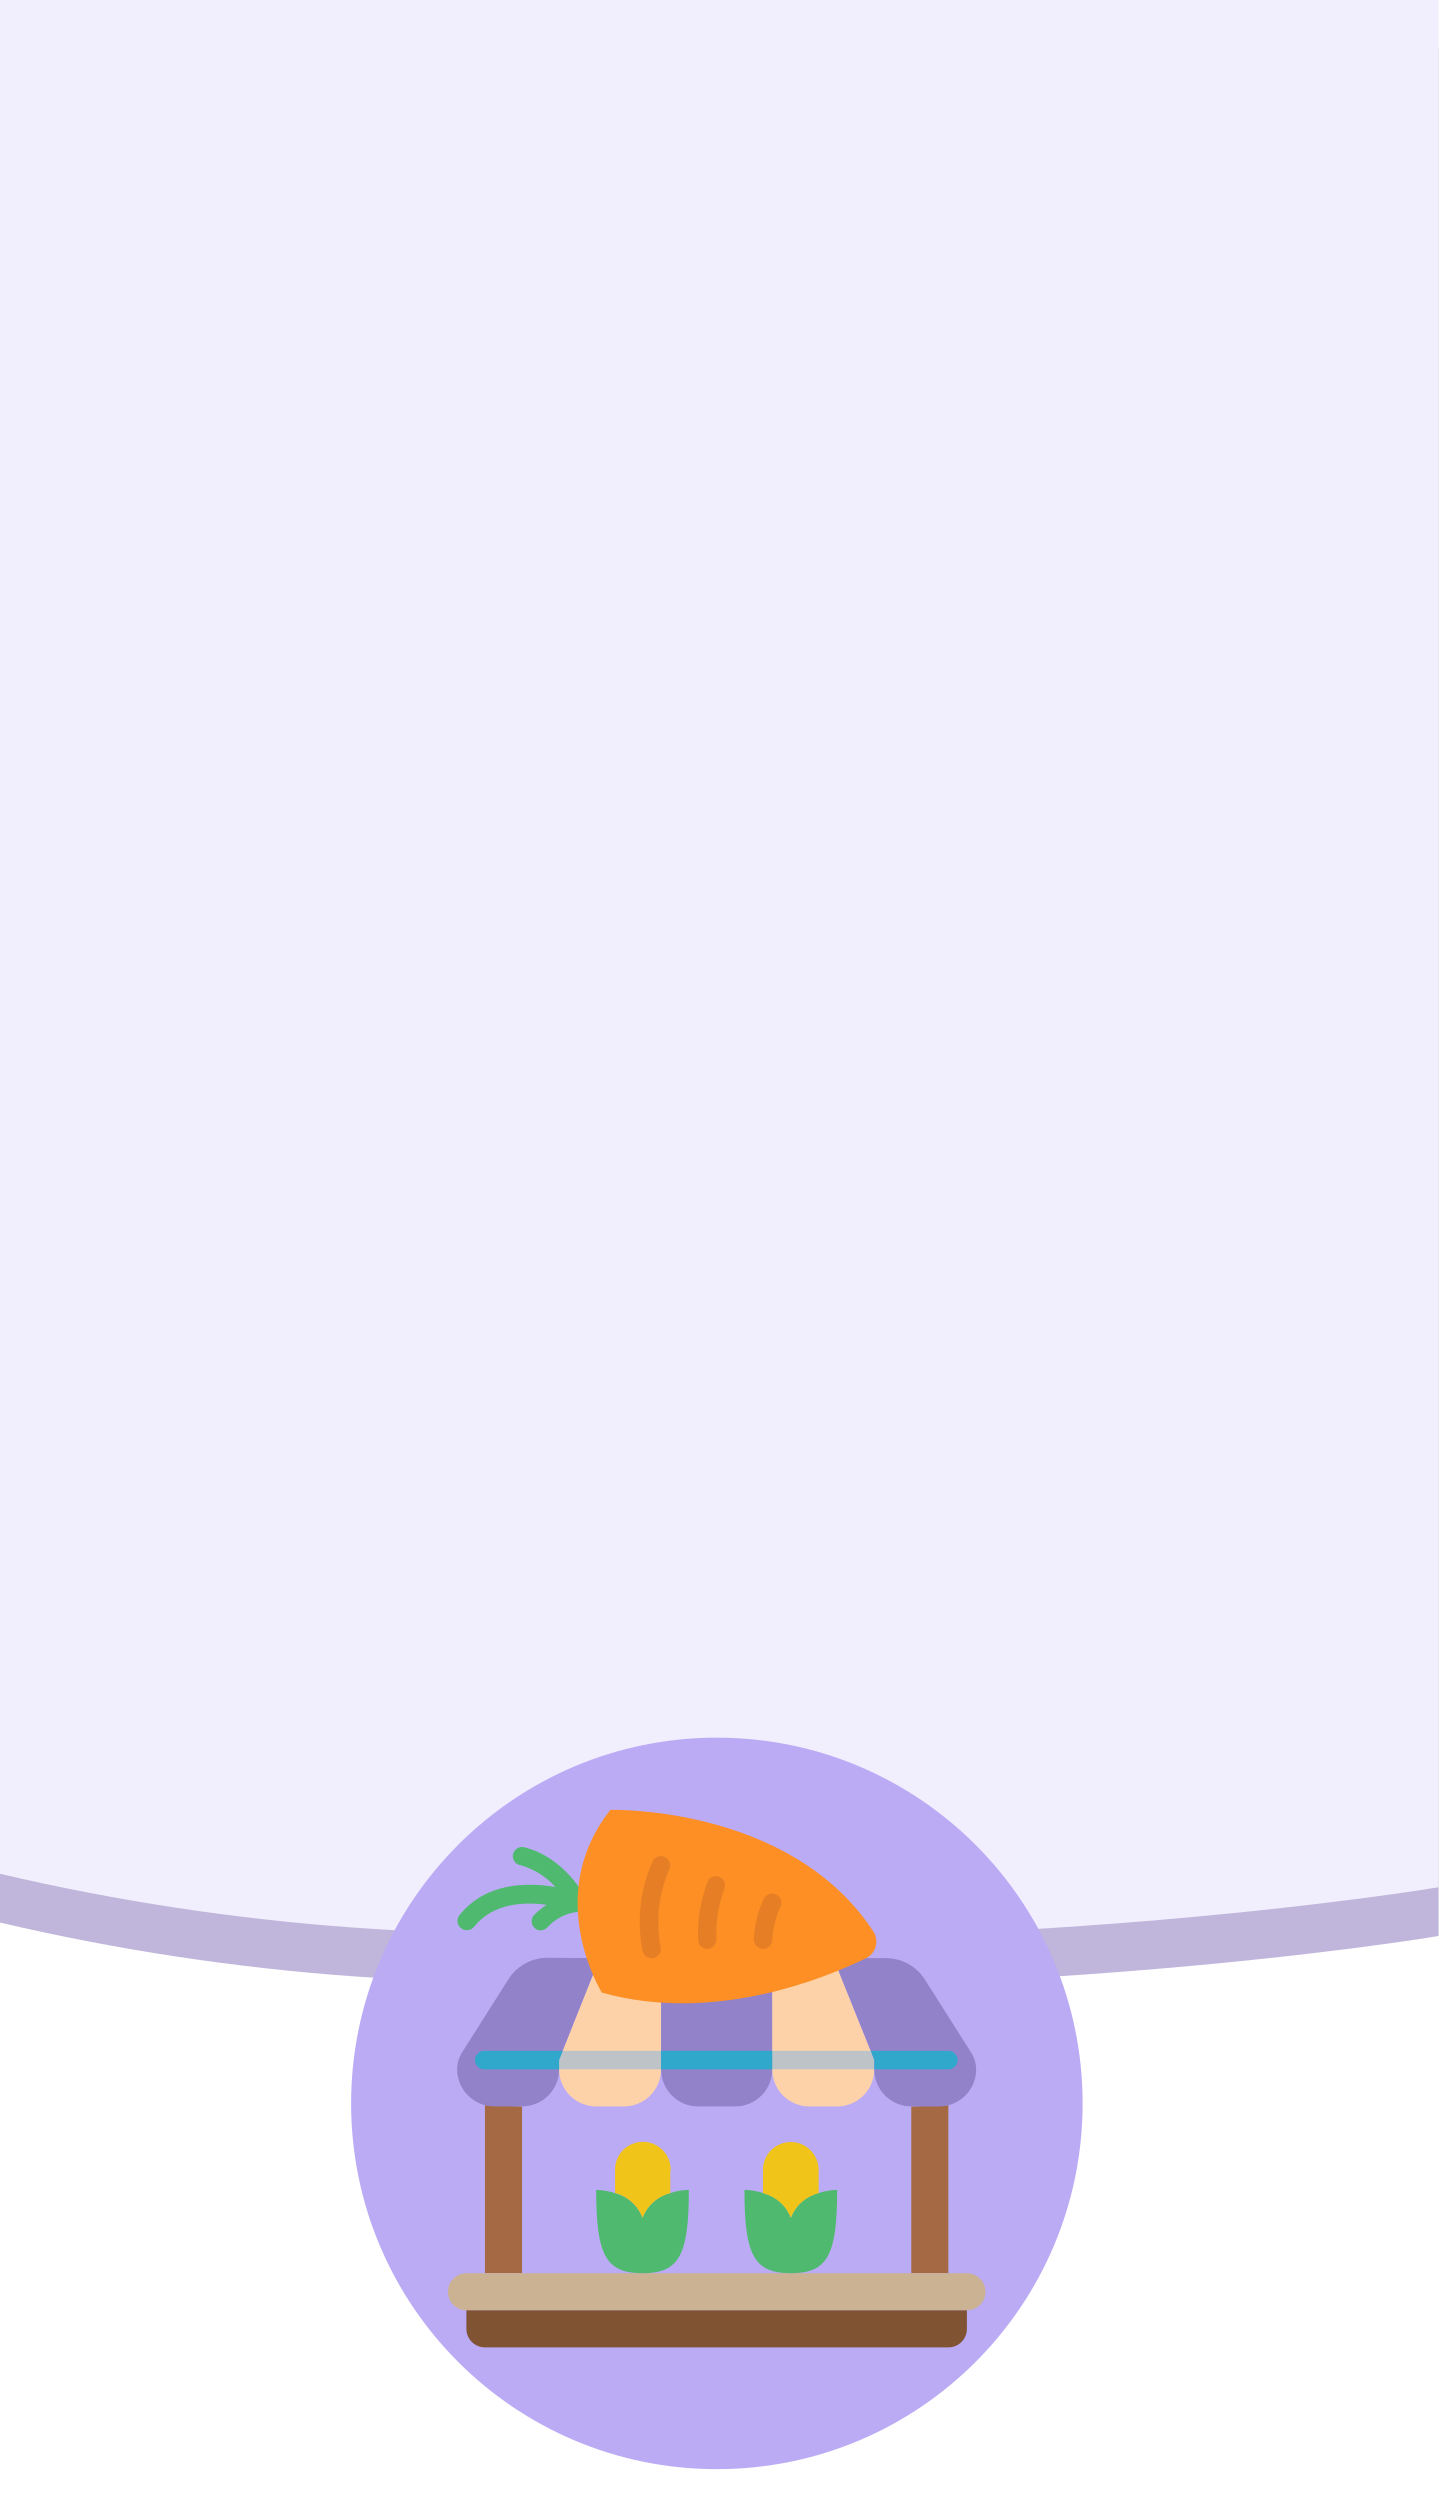
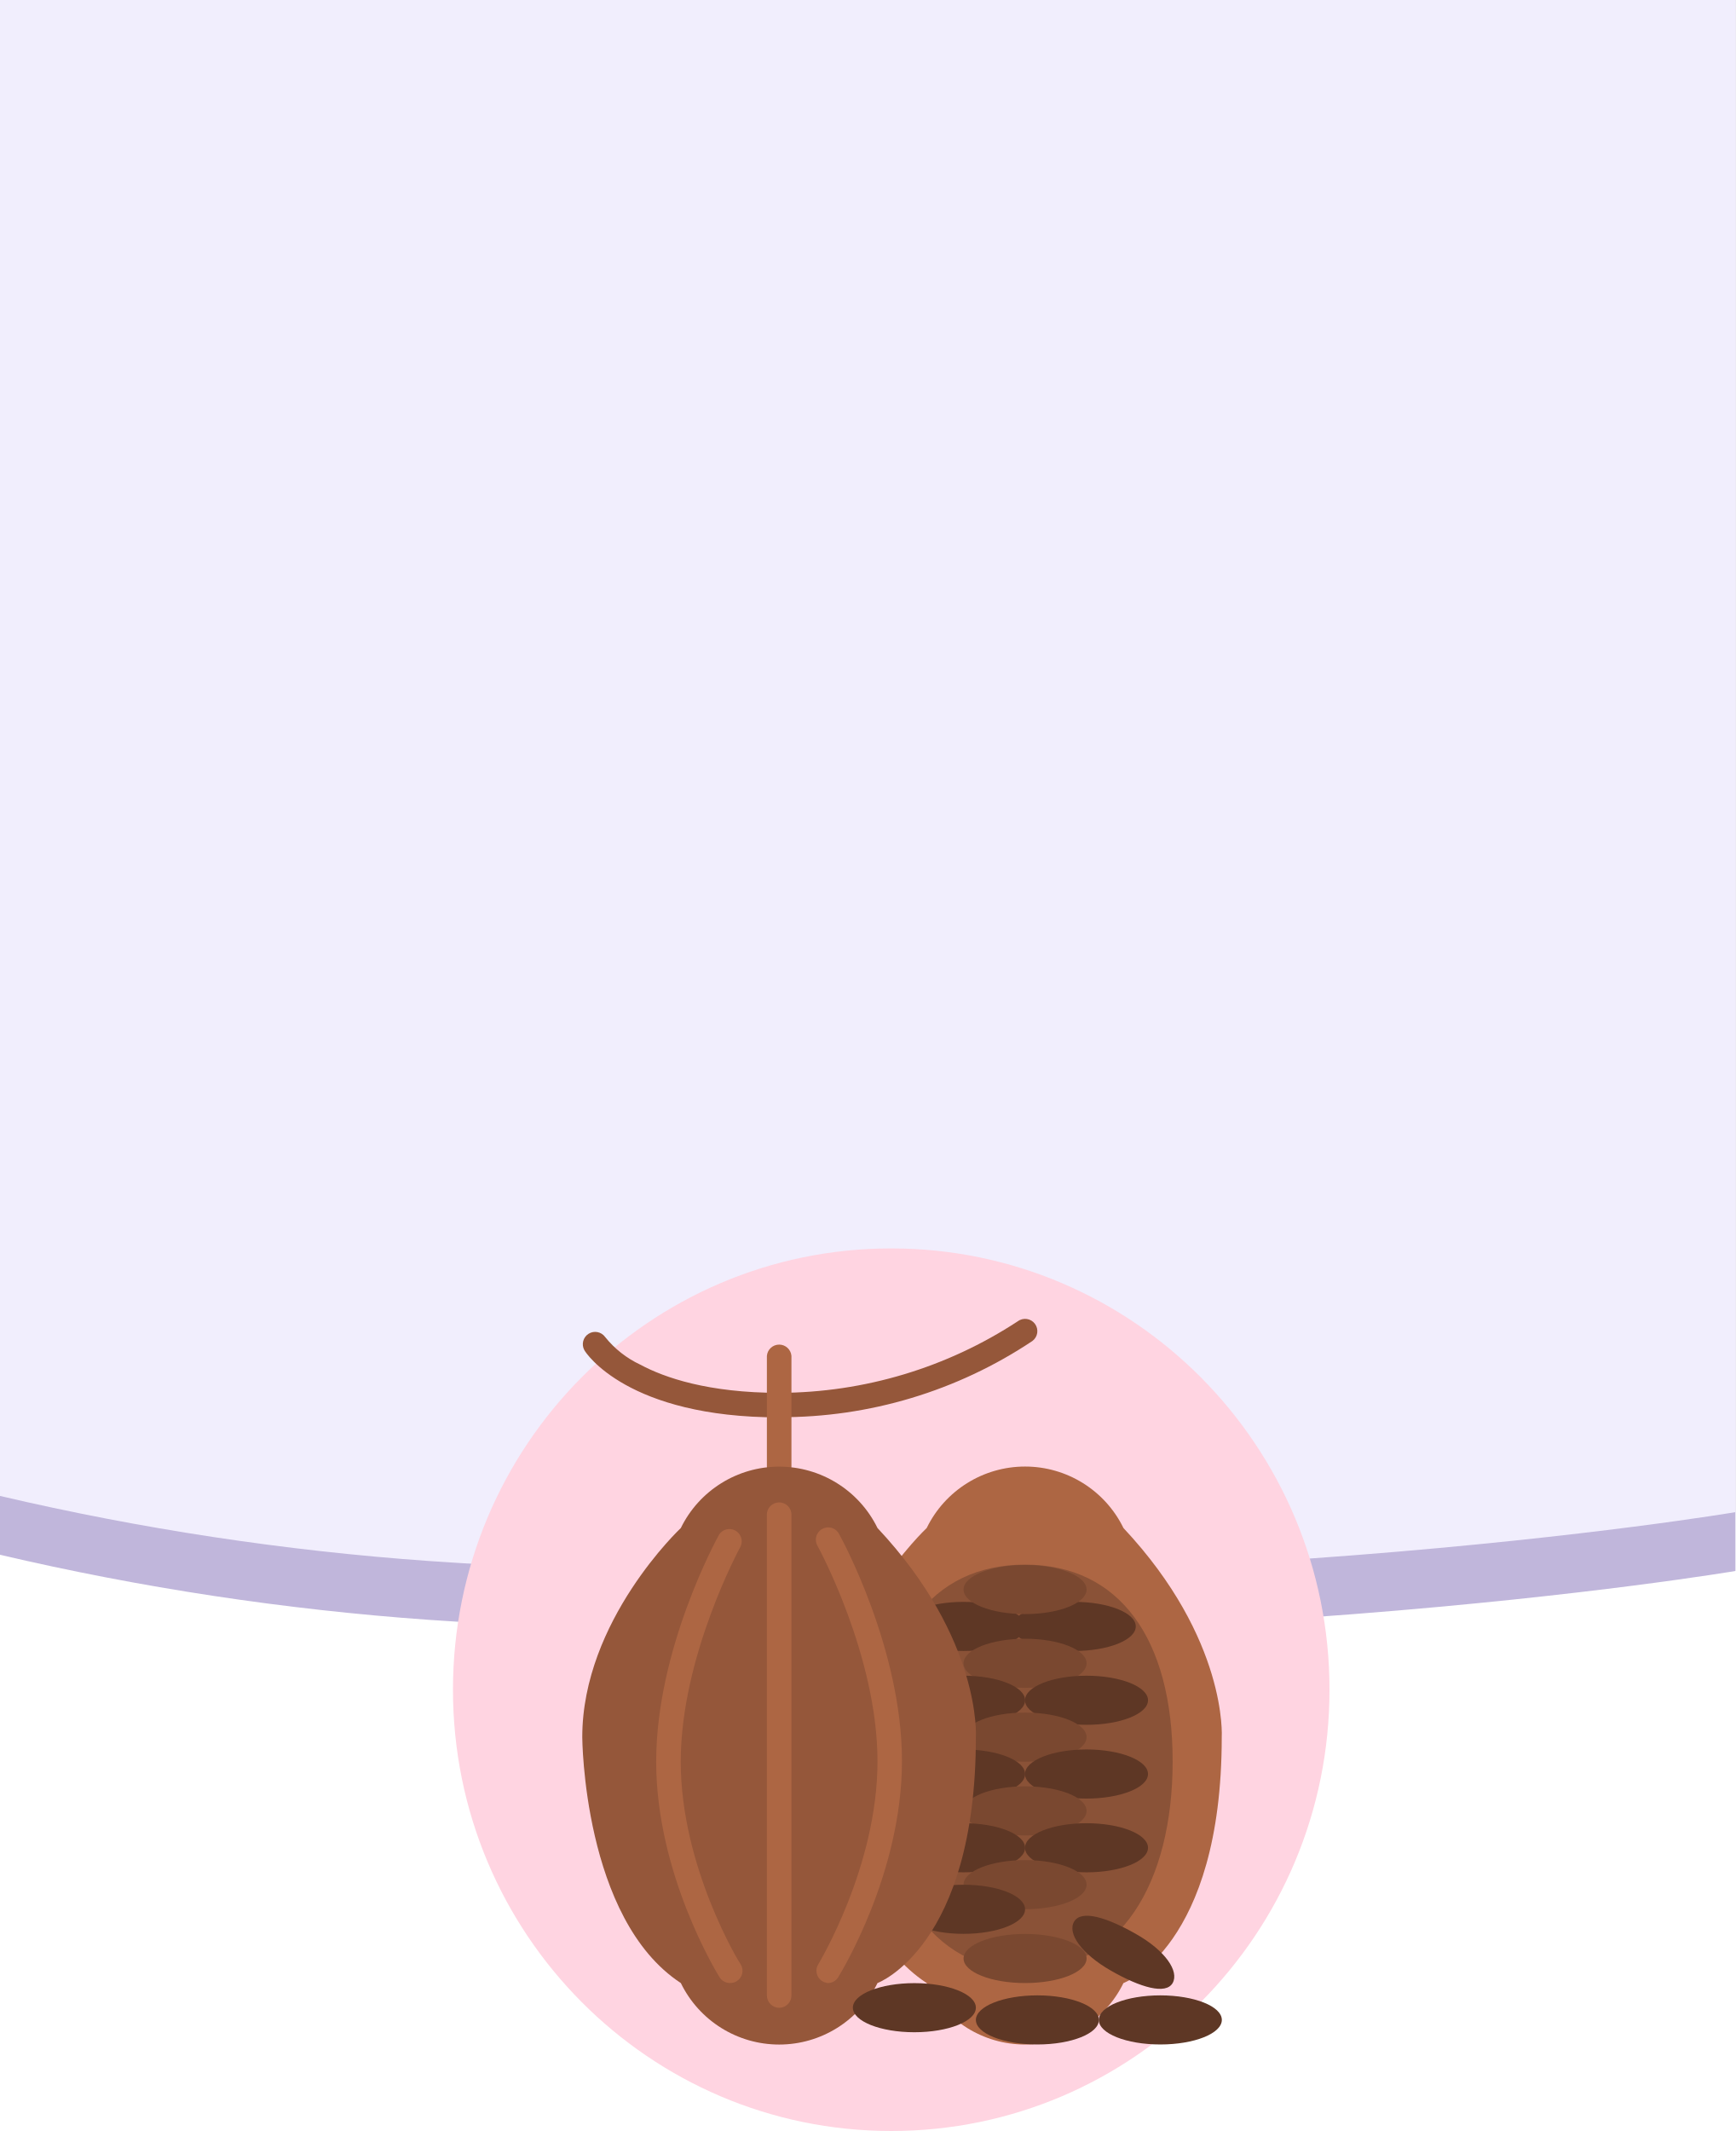
- <svg xmlns="http://www.w3.org/2000/svg" width="295" height="512.649" viewBox="0 0 295 512.649">
-   <g id="Grupo_55015" data-name="Grupo 55015" transform="translate(-180 -3824.676)">
-     <g id="Grupo_54319" data-name="Grupo 54319" transform="translate(-805.317 3789.965)">
-       <rect id="Rectángulo_5206" data-name="Rectángulo 5206" width="295" height="512.649" transform="translate(985.318 34.711)" fill="none" />
-       <g id="Grupo_54222" data-name="Grupo 54222">
-         <path id="Trazado_101975" data-name="Trazado 101975" d="M985.318,44.711V428.952a463.853,463.853,0,0,0,72.845,11.054c123.357,8.465,222.155-8.3,222.155-8.3v-387Z" fill="#c0b6db" />
-         <path id="Trazado_101976" data-name="Trazado 101976" d="M985.318,34.711V418.952a463.853,463.853,0,0,0,72.845,11.054c123.357,8.465,222.155-8.3,222.155-8.3v-387Z" fill="#f1eefd" />
+ <svg xmlns="http://www.w3.org/2000/svg" width="295" height="362.174" viewBox="0 0 295 362.174">
+   <g id="Grupo_54993" data-name="Grupo 54993" transform="translate(-346 -7770.826)">
+     <g id="Grupo_54593" data-name="Grupo 54593" transform="translate(-1008.318 7909.792)">
+       <g id="Grupo_54222" data-name="Grupo 54222" transform="translate(369 -303.676)">
+         <path id="Trazado_101975" data-name="Trazado 101975" d="M985.318,164.711V428.952a463.853,463.853,0,0,0,72.845,11.054c123.357,8.465,222.155-8.3,222.155-8.3v-267Z" fill="#c0b6db" />
+         <path id="Trazado_101976" data-name="Trazado 101976" d="M985.318,164.711V418.952a463.853,463.853,0,0,0,72.845,11.054c123.357,8.465,222.155-8.3,222.155-8.3v-257Z" fill="#f1eefd" />
      </g>
    </g>
-     <g id="Grupo_54994" data-name="Grupo 54994">
-       <g id="CF1_icono_1" data-name="CF1_icono 1" transform="translate(252.288 4181)">
-         <circle id="Elipse_4305" data-name="Elipse 4305" cx="75" cy="75" r="75" transform="translate(-0.288)" fill="#bbabf5" />
-         <g id="Page-1" transform="translate(19.562 14.796)">
-           <g id="_015---Veg-Stall" data-name="015---Veg-Stall">
-             <path id="Shape" d="M40.949,26.447v-.21a1.948,1.948,0,0,0-.1-.494l-.09-.24h0c-.165-.345-4.284-8.4-12.643-10.486a1.917,1.917,0,0,0-2.292,1.393,1.888,1.888,0,0,0,1.453,2.277,15.13,15.13,0,0,1,7.251,4.494c-5.558-.959-14.216-1.064-19.684,5.752a1.914,1.914,0,0,0,3,2.382c3.88-4.854,10.217-5.138,14.846-4.494a16.643,16.643,0,0,0-2.472,2.007,1.873,1.873,0,0,0-.509,1.843,1.9,1.9,0,0,0,1.348,1.363,1.932,1.932,0,0,0,1.768-.539,9.9,9.9,0,0,1,6.277-3.236h.135a1.708,1.708,0,0,0,.479-.1l.21-.09a2.263,2.263,0,0,0,.389-.27l.135-.1h0a1.992,1.992,0,0,0,.33-.509v-.12A1.722,1.722,0,0,0,40.949,26.447Z" transform="translate(-12.471 -7.342)" fill="#4fba6f" />
-             <path id="Shape-2" data-name="Shape" d="M25.8,50.565v34.2H18.19V50.31Z" transform="translate(-10.595 10.261)" fill="#a56a43" />
-             <path id="Shape-3" data-name="Shape" d="M84.145,50.31V84.765h-7.6v-34.2Z" transform="translate(18.471 10.261)" fill="#a56a43" />
-             <path id="Shape-4" data-name="Shape" d="M43.652,30.2l-7.6,19.01L35.293,51.1v1.9a7.6,7.6,0,0,1-7.6,7.61H21.99a7.625,7.625,0,0,1-7.61-7.61,6.591,6.591,0,0,1,1.034-3.49L24.9,34.534a9.468,9.468,0,0,1,8-4.4Z" transform="translate(-12.492 0.21)" fill="#9182ca" />
-             <path id="Shape-5" data-name="Shape" d="M49.253,30.2v22.8a7.61,7.61,0,0,1-7.61,7.61H35.95a7.6,7.6,0,0,1-7.61-7.61V51.1L36.7,30.13Z" transform="translate(-5.54 0.21)" fill="#fed2a8" />
-             <path id="Shape-6" data-name="Shape" d="M65.1,30.18v22.8a7.6,7.6,0,0,1-7.6,7.61H49.9a7.6,7.6,0,0,1-7.6-7.61V30.18Z" transform="translate(1.413 0.235)" fill="#9182ca" />
-             <path id="Shape-7" data-name="Shape" d="M78.433,51.078v1.9a7.61,7.61,0,0,1-7.61,7.61H65.115a7.6,7.6,0,0,1-7.6-7.61V30.18H70.059Z" transform="translate(8.993 0.235)" fill="#fed2a8" />
-             <path id="Shape-8" data-name="Shape" d="M95.162,52.98a7.6,7.6,0,0,1-7.6,7.61H81.859a7.6,7.6,0,0,1-7.6-7.61v-1.9l-.719-1.888L65.89,30.18H76.646a9.453,9.453,0,0,1,8,4.4l9.5,14.98a6.576,6.576,0,0,1,1.019,3.49Z" transform="translate(13.162 0.235)" fill="#9182ca" />
-             <path id="Shape-9" data-name="Shape" d="M78.453,44.758v1.9H57.48V42.87H77.734Z" transform="translate(8.973 6.555)" fill="#bdc3c7" />
-             <path id="Shape-10" data-name="Shape" d="M49.273,42.87v3.79H28.3v-1.9l.764-1.888Z" transform="translate(-5.56 6.555)" fill="#bdc3c7" />
-             <path id="Shape-11" data-name="Shape" d="M18.879,42.872H34.848l-.764,1.888v1.9H18.879a1.9,1.9,0,1,1,0-3.79Z" transform="translate(-11.284 6.553)" fill="#2fa8cc" />
-             <path id="Rectangle-path" d="M42.3,42.87H65.1v3.79H42.3Z" transform="translate(1.413 6.555)" fill="#2fa8cc" />
-             <path id="Shape-12" data-name="Shape" d="M88.812,44.758a1.888,1.888,0,0,1-1.9,1.9H71.719v-1.9L71,42.87H86.909a1.888,1.888,0,0,1,1.9,1.888Z" transform="translate(15.707 6.555)" fill="#2fa8cc" />
-             <path id="Rectangle-path-2" data-name="Rectangle-path" d="M16.91,73.31H119.541a3.805,3.805,0,0,1,3.805,3.805h0a3.805,3.805,0,0,1-3.805,3.805H16.91a3.805,3.805,0,0,1-3.79-3.805h0a3.805,3.805,0,0,1,3.79-3.805Z" transform="translate(-13.12 21.716)" fill="#cbb292" />
-             <path id="Shape-13" data-name="Shape" d="M15.65,78.39H118.281V82.2a3.79,3.79,0,0,1-3.805,3.79H19.455a3.805,3.805,0,0,1-3.805-3.79Z" transform="translate(-11.86 24.246)" fill="#805333" />
-             <path id="Shape-14" data-name="Shape" d="M35.842,47.363S23.573,27.633,37.595,9.882c0,0,36.957-.989,53.93,24.957a3.805,3.805,0,0,1-1.5,5.468C81.367,44.516,58.732,53.759,35.842,47.363Z" transform="translate(-4.278 -9.877)" fill="#fd8f25" />
-             <path id="Shape-15" data-name="Shape" d="M41.809,37.153a1.888,1.888,0,0,1-1.858-1.5A30.65,30.65,0,0,1,42,17.334a1.9,1.9,0,1,1,3.4,1.693,27.354,27.354,0,0,0-1.738,15.879,1.873,1.873,0,0,1-1.5,2.232,1.6,1.6,0,0,1-.375,0Z" transform="translate(-0.043 -6.738)" fill="#e57e25" />
-             <path id="Shape-16" data-name="Shape" d="M49.281,33.868a1.9,1.9,0,0,1-1.9-1.9,29.587,29.587,0,0,1,2.1-12.254A1.9,1.9,0,0,1,52.817,21.4a26.74,26.74,0,0,0-1.693,10.561,1.962,1.962,0,0,1-.554,1.348,1.888,1.888,0,0,1-1.288.554Z" transform="translate(3.929 -5.355)" fill="#e57e25" />
-             <path id="Shape-17" data-name="Shape" d="M56.873,32.67A1.9,1.9,0,0,1,55,30.767a21.542,21.542,0,0,1,2.067-8.449,1.9,1.9,0,0,1,3.4,1.693,17.976,17.976,0,0,0-1.693,6.756,1.9,1.9,0,0,1-1.9,1.9Z" transform="translate(7.738 -4.157)" fill="#e57e25" />
-             <path id="Shape-18" data-name="Shape" d="M52.415,61.9c0,13.3-1.9,17.093-9.5,17.093s-9.5-3.79-9.5-17.093a13.587,13.587,0,0,1,3.79.644,8.194,8.194,0,0,1,5.708,5.048,8.179,8.179,0,0,1,5.693-5.048A13.782,13.782,0,0,1,52.415,61.9Z" transform="translate(-3.01 16.033)" fill="#4fba6f" />
-             <path id="Shape-19" data-name="Shape" d="M47.328,61.37v4.494a8.179,8.179,0,0,0-5.693,5.048A8.194,8.194,0,0,0,36,65.819V61.325a5.708,5.708,0,1,1,11.4,0Z" transform="translate(-1.727 12.758)" fill="#f0c419" />
-             <path id="Shape-20" data-name="Shape" d="M72.72,61.9c0,13.3-1.9,17.093-9.5,17.093S53.71,75.2,53.71,61.9a13.6,13.6,0,0,1,3.805.644,8.194,8.194,0,0,1,5.708,5.048,8.179,8.179,0,0,1,5.693-5.048A13.782,13.782,0,0,1,72.72,61.9Z" transform="translate(7.096 16.033)" fill="#4fba6f" />
-             <path id="Shape-21" data-name="Shape" d="M67.653,61.355v4.494A8.179,8.179,0,0,0,61.96,70.9a8.194,8.194,0,0,0-5.708-5.048V61.355a5.708,5.708,0,1,1,11.4,0Z" transform="translate(8.358 12.773)" fill="#f0c419" />
-           </g>
-         </g>
-       </g>
+     <g id="CF1_subsectores_copia" data-name="CF1_subsectores copia" transform="translate(422.542 7983.417)">
+       <path id="Trazado_108946" data-name="Trazado 108946" d="M74.5,0C115.645,0,149,33.579,149,75s-33.355,75-74.5,75S0,116.421,0,75,33.355,0,74.5,0Z" transform="translate(0.458 -0.417)" fill="#ffd4e1" />
+       <path id="Trazado_108796" data-name="Trazado 108796" d="M48.446,24.47c-25.788,0-32.908-10.979-33.133-11.443a2.094,2.094,0,0,1,3.545-2.214,16.738,16.738,0,0,0,5.983,4.7C28.91,17.694,36.329,20.3,48.505,20.3A74.313,74.313,0,0,0,89,8.136a2.085,2.085,0,1,1,2.483,3.351h0A76.976,76.976,0,0,1,48.446,24.44Z" transform="translate(7.469 3.831)" fill="#95573a" />
+       <path id="Trazado_108797" data-name="Trazado 108797" d="M38.074,33.477a2.094,2.094,0,0,1-2.094-2.094V12.566a2.094,2.094,0,0,1,4.173,0V31.383a2.094,2.094,0,0,1-2.079,2.094Z" transform="translate(17.84 5.28)" fill="#ad6643" />
+       <path id="Trazado_108798" data-name="Trazado 108798" d="M109.819,70.494c0,35.616-16.708,41.794-16.708,41.794a18.608,18.608,0,0,1-33.447,0C43,101.4,43,70.494,43,70.494c0-19.82,16.664-35.541,16.664-35.541a18.608,18.608,0,0,1,33.447,0C110.866,53.905,109.819,70.494,109.819,70.494Z" transform="translate(21.321 12.151)" fill="#ad6643" />
+       <path id="Trazado_108799" data-name="Trazado 108799" d="M98.72,69.082c0,20.777-8.975,35.526-25.085,35.526S48.55,89.919,48.55,69.082,57.525,35.65,73.635,35.65,98.72,48.365,98.72,69.082Z" transform="translate(24.073 17.676)" fill="#8a5237" />
+       <ellipse id="Elipse_4320" data-name="Elipse 4320" cx="10.456" cy="4.173" rx="10.456" ry="4.173" transform="translate(95.614 59.654)" fill="#5e3725" />
+       <ellipse id="Elipse_4321" data-name="Elipse 4321" cx="10.456" cy="4.173" rx="10.456" ry="4.173" transform="translate(76.796 59.654)" fill="#5e3725" />
+       <ellipse id="Elipse_4322" data-name="Elipse 4322" cx="10.456" cy="4.173" rx="10.456" ry="4.173" transform="translate(87.252 65.921)" fill="#7a4830" />
+       <ellipse id="Elipse_4323" data-name="Elipse 4323" cx="10.456" cy="4.173" rx="10.456" ry="4.173" transform="translate(97.693 72.204)" fill="#5e3725" />
+       <ellipse id="Elipse_4324" data-name="Elipse 4324" cx="10.456" cy="4.173" rx="10.456" ry="4.173" transform="translate(76.796 72.204)" fill="#5e3725" />
+       <ellipse id="Elipse_4325" data-name="Elipse 4325" cx="10.456" cy="4.173" rx="10.456" ry="4.173" transform="translate(87.252 78.471)" fill="#7a4830" />
+       <ellipse id="Elipse_4326" data-name="Elipse 4326" cx="10.456" cy="4.173" rx="10.456" ry="4.173" transform="translate(97.693 84.739)" fill="#5e3725" />
+       <ellipse id="Elipse_4327" data-name="Elipse 4327" cx="10.456" cy="4.173" rx="10.456" ry="4.173" transform="translate(76.796 84.739)" fill="#5e3725" />
+       <ellipse id="Elipse_4328" data-name="Elipse 4328" cx="10.456" cy="4.173" rx="10.456" ry="4.173" transform="translate(87.252 91.006)" fill="#7a4830" />
+       <ellipse id="Elipse_4329" data-name="Elipse 4329" cx="10.456" cy="4.173" rx="10.456" ry="4.173" transform="translate(97.693 97.274)" fill="#5e3725" />
+       <ellipse id="Elipse_4330" data-name="Elipse 4330" cx="10.456" cy="4.173" rx="10.456" ry="4.173" transform="translate(76.796 97.274)" fill="#5e3725" />
+       <ellipse id="Elipse_4331" data-name="Elipse 4331" cx="10.456" cy="4.173" rx="10.456" ry="4.173" transform="translate(87.252 103.542)" fill="#7a4830" />
+       <ellipse id="Elipse_4332" data-name="Elipse 4332" cx="10.456" cy="4.173" rx="10.456" ry="4.173" transform="translate(76.796 107.73)" fill="#5e3725" />
+       <path id="Trazado_108800" data-name="Trazado 108800" d="M81.909,70.489c0,35.616-16.723,41.794-16.723,41.794a18.593,18.593,0,0,1-33.432,0C15.12,101.393,15,70.489,15,70.489c0-19.82,16.753-35.541,16.753-35.541a18.608,18.608,0,0,1,33.432,0C82.956,53.9,81.909,70.489,81.909,70.489Z" transform="translate(7.437 12.156)" fill="#95573a" />
+       <path id="Trazado_108801" data-name="Trazado 108801" d="M38.077,114.47a2.094,2.094,0,0,1-2.094-2.094V30.853a2.094,2.094,0,1,1,4.173,0v81.508A2.094,2.094,0,0,1,38.077,114.47Z" transform="translate(17.838 14.172)" fill="#ad6643" />
+       <path id="Trazado_108802" data-name="Trazado 108802" d="M35.95,108.767a2.079,2.079,0,0,1-1.78-.987c-.434-.7-10.77-17.531-10.77-36.633S33.676,33.3,34.11,32.525a2.094,2.094,0,0,1,3.65,2.019c-.1.179-10.187,18.668-10.187,36.6s10.052,34.344,10.187,34.434a2.079,2.079,0,0,1-.718,2.9,2.019,2.019,0,0,1-1.092.284Z" transform="translate(11.602 15.671)" fill="#ad6643" />
+       <path id="Trazado_108803" data-name="Trazado 108803" d="M43.717,108.852a2.094,2.094,0,0,1-2.079-2.094,2.019,2.019,0,0,1,.314-1.092c.03-.09,10.067-16.544,10.067-34.494s-10.082-36.424-10.187-36.6a2.094,2.094,0,1,1,3.635-2.079h0c.434.778,10.71,19.58,10.71,38.622s-10.336,35.9-10.77,36.633A2.079,2.079,0,0,1,43.717,108.852Z" transform="translate(20.604 15.586)" fill="#ad6643" />
+       <ellipse id="Elipse_4333" data-name="Elipse 4333" cx="10.456" cy="4.173" rx="10.456" ry="4.173" transform="translate(68.434 124.453)" fill="#5e3725" />
+       <ellipse id="Elipse_4334" data-name="Elipse 4334" cx="10.456" cy="4.173" rx="10.456" ry="4.173" transform="translate(89.346 126.532)" fill="#5e3725" />
+       <ellipse id="Elipse_4335" data-name="Elipse 4335" cx="10.456" cy="4.173" rx="10.456" ry="4.173" transform="translate(110.243 126.532)" fill="#5e3725" />
+       <ellipse id="Elipse_4336" data-name="Elipse 4336" cx="10.456" cy="4.173" rx="10.456" ry="4.173" transform="translate(87.252 116.092)" fill="#7a4830" />
+       <path id="Trazado_108804" data-name="Trazado 108804" d="M87.74,86.982c-1.152,2-5.445.778-10.471-2.094S69.79,78.53,71,76.526s5.43-.763,10.471,2.094S88.876,84.977,87.74,86.982Z" transform="translate(35.053 37.457)" fill="#5e3725" />
+       <ellipse id="Elipse_4337" data-name="Elipse 4337" cx="10.456" cy="4.173" rx="10.456" ry="4.173" transform="translate(87.252 53.386)" fill="#7a4830" />
    </g>
  </g>
</svg>
